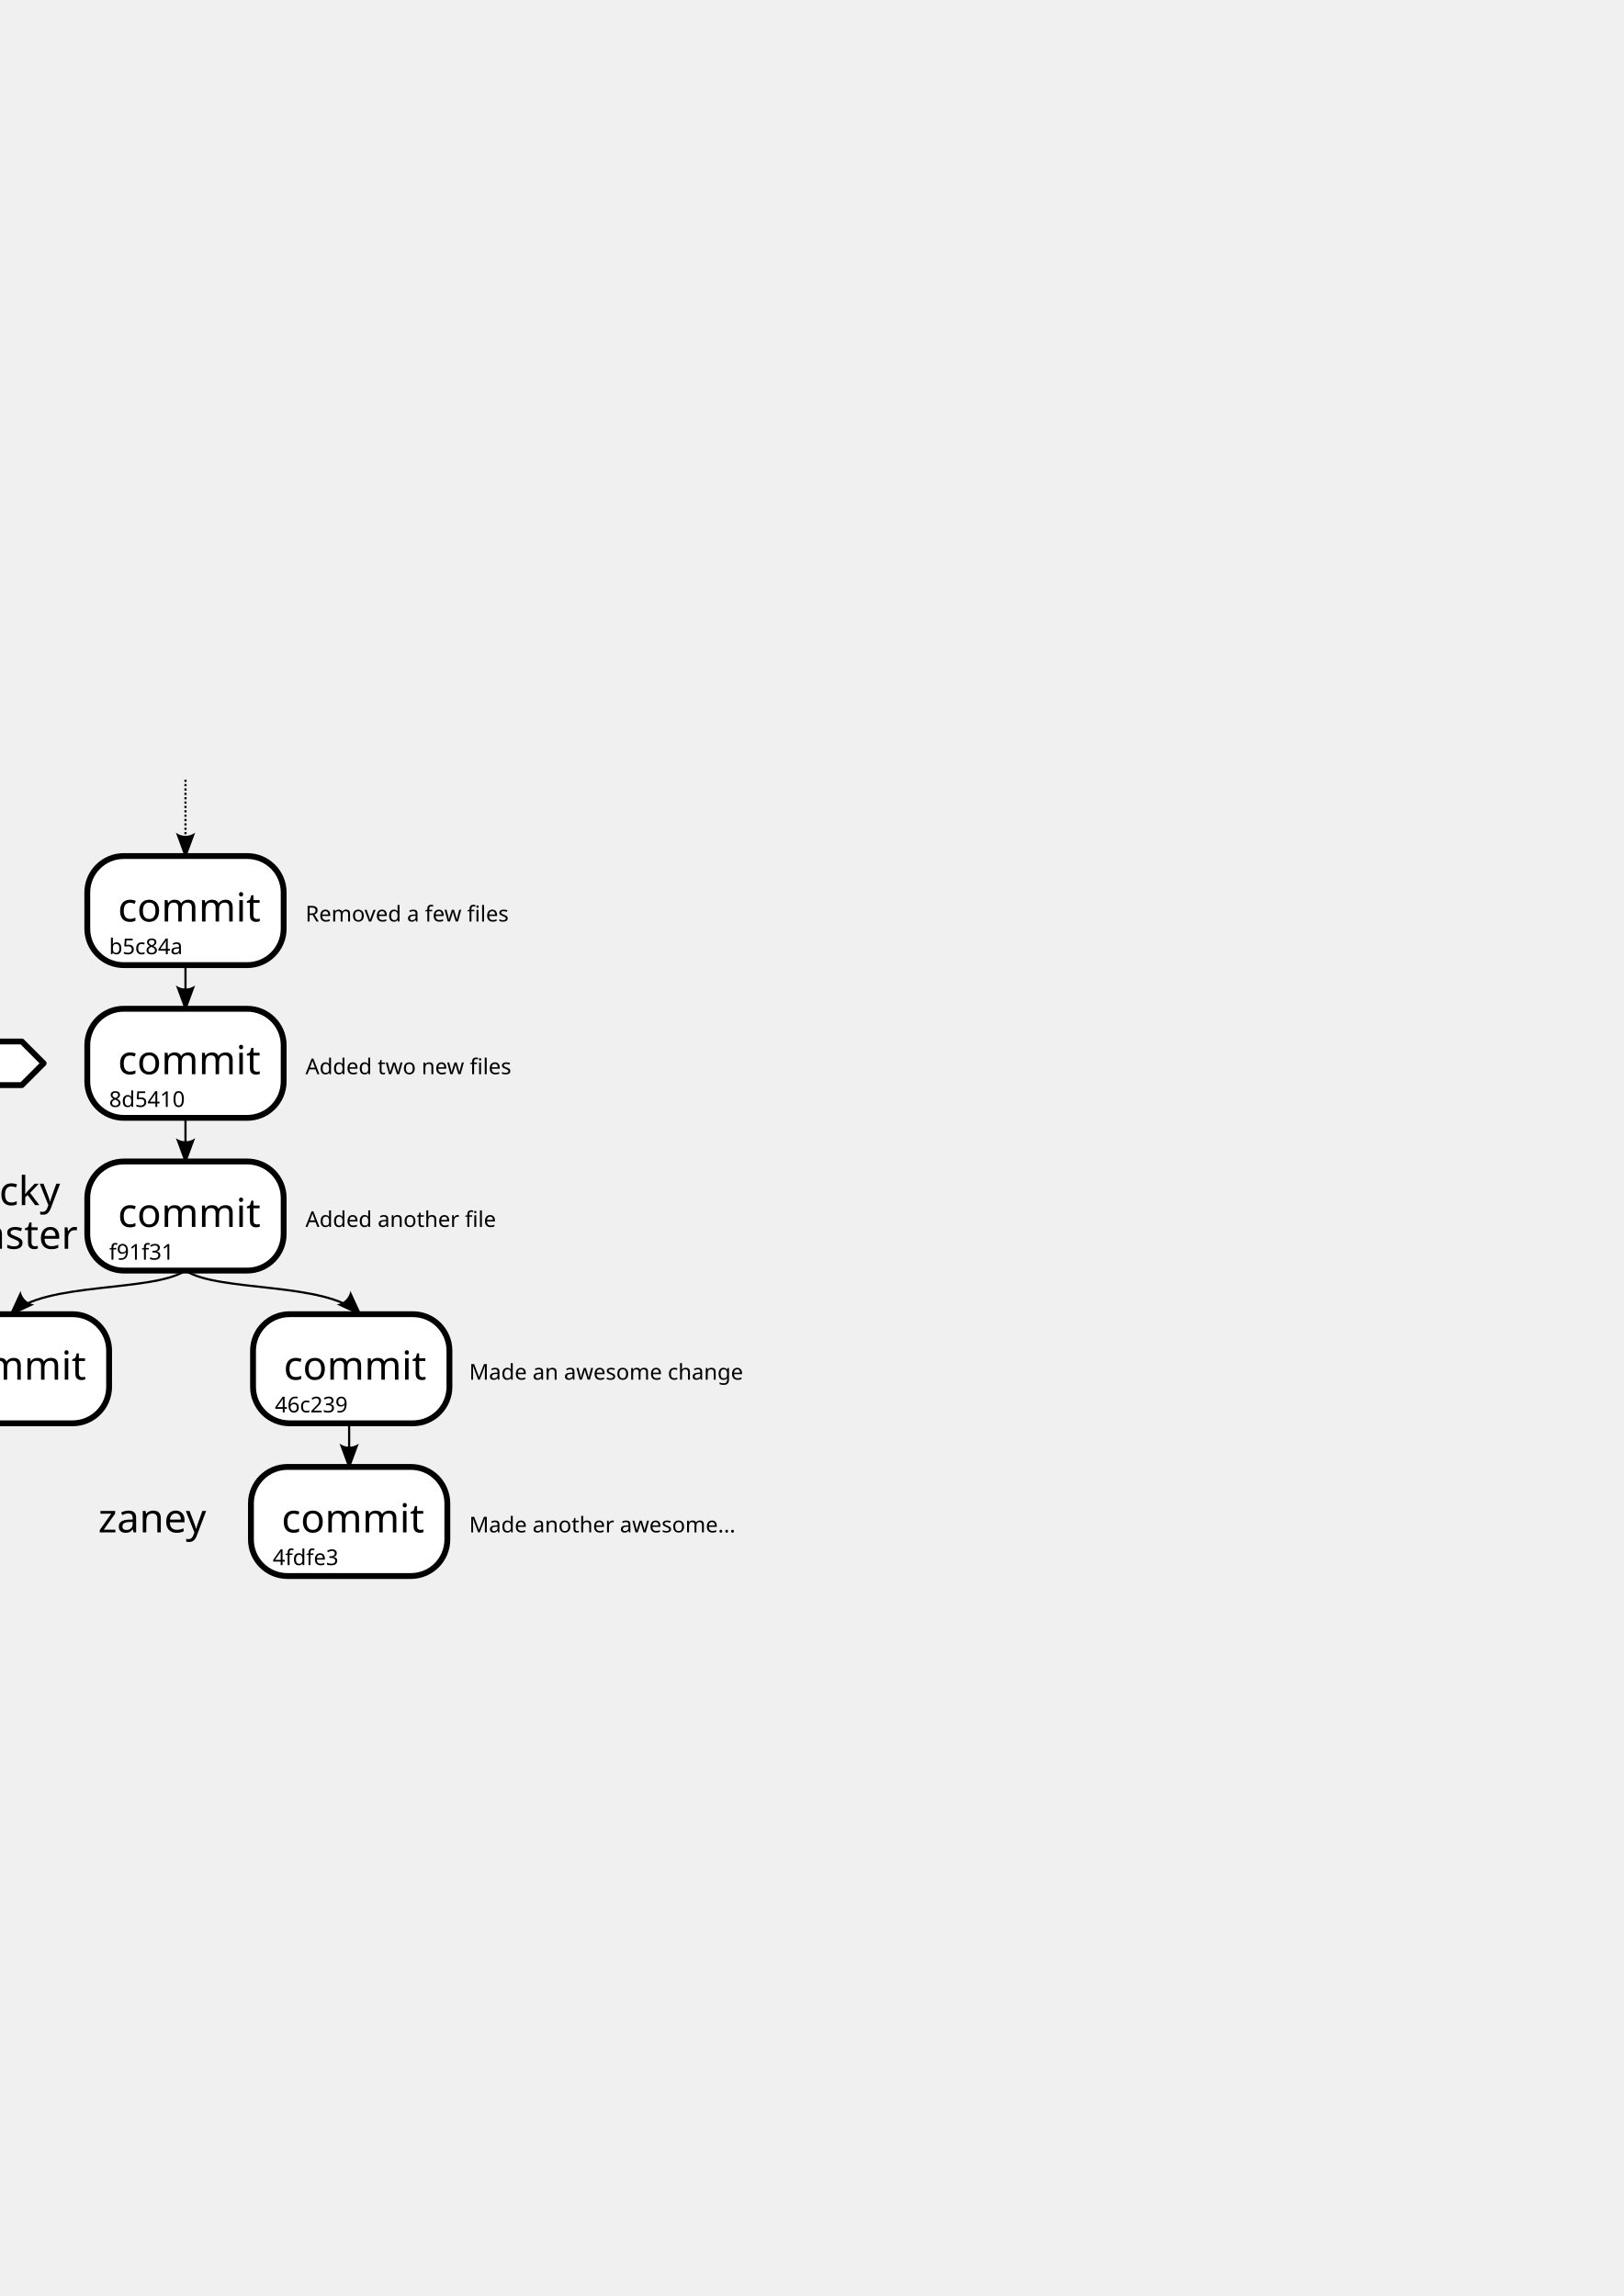
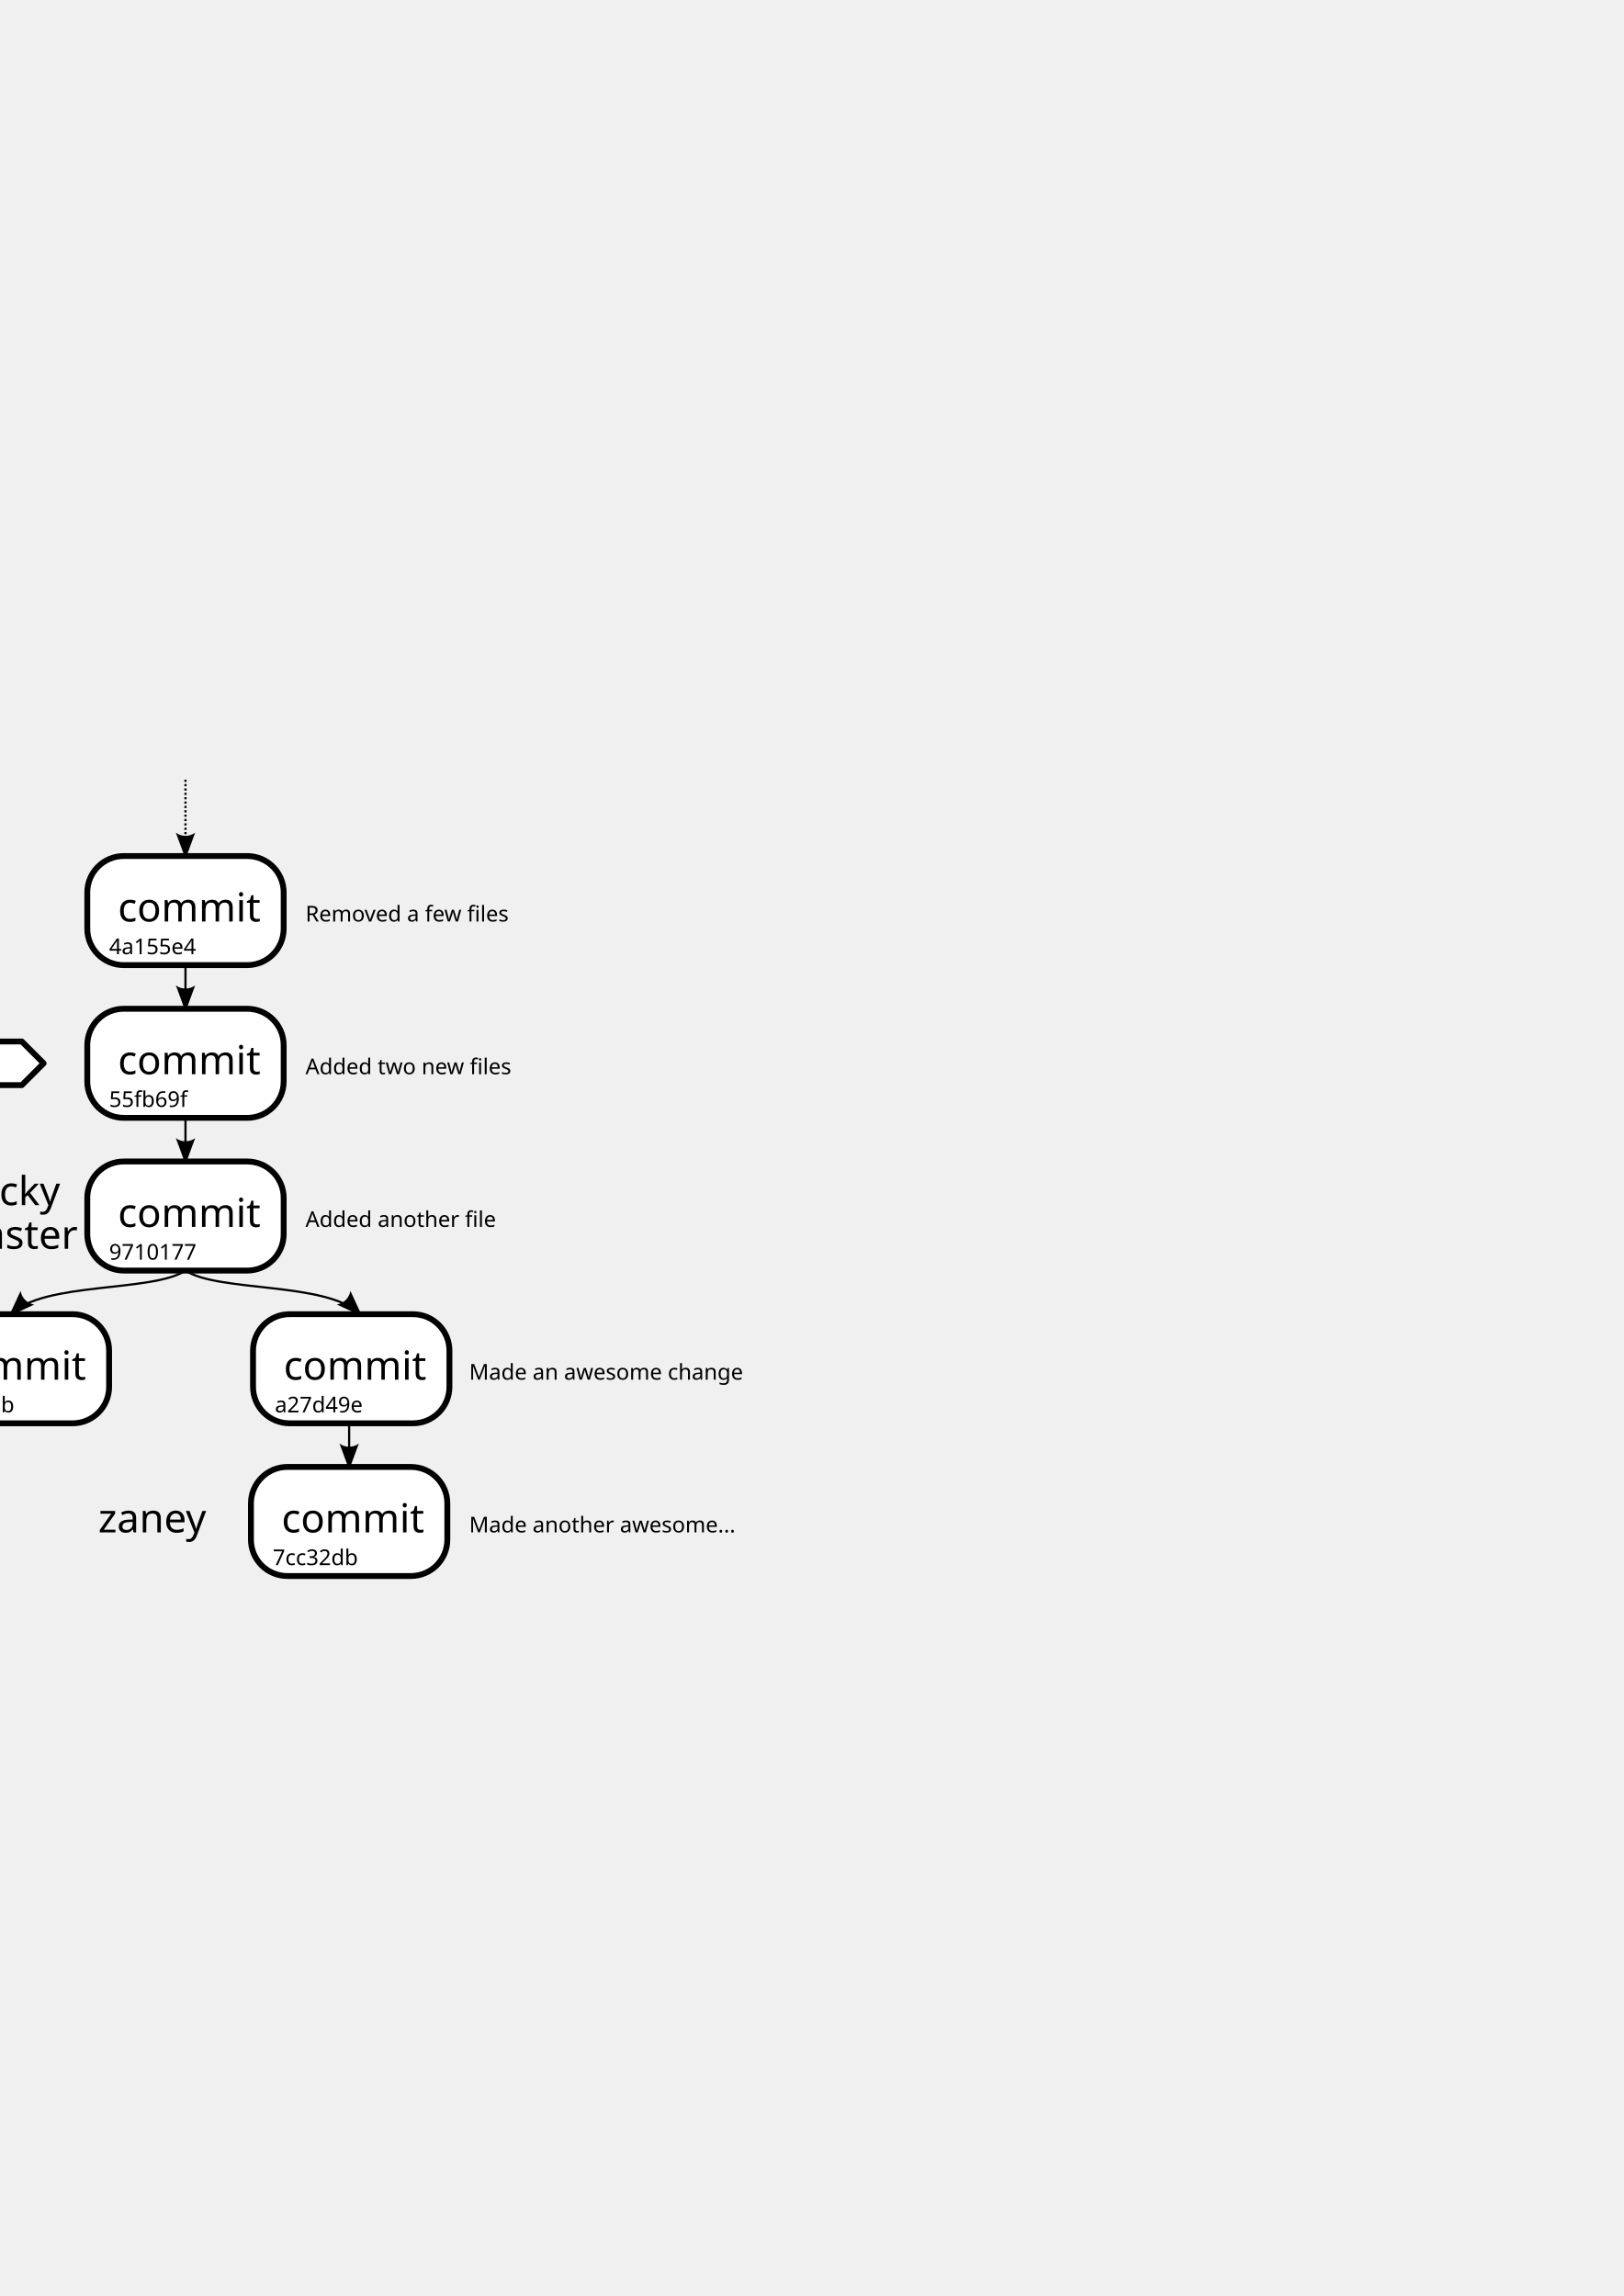
<svg xmlns="http://www.w3.org/2000/svg" width="744.094" height="1052.362" id="svg3093" version="1.1">
  <defs id="defs3095">
    <marker orient="auto" refY="0" refX="0" id="Arrow2Lend" style="overflow:visible">
      <path id="path5133" style="font-size:12px;fill-rule:evenodd;stroke-width:0.625;stroke-linejoin:round" d="M 8.719,4.034 -2.207,0.016 8.719,-4.002 c -1.745,2.372 -1.735,5.617 -6e-7,8.035 z" transform="matrix(-1.1,0,0,-1.1,-1.1,0)" />
    </marker>
    <marker orient="auto" refY="0" refX="0" id="marker3040" style="overflow:visible">
      <path id="path3042" style="font-size:12px;fill-rule:evenodd;stroke-width:0.625;stroke-linejoin:round" d="M 8.719,4.034 -2.207,0.016 8.719,-4.002 c -1.745,2.372 -1.735,5.617 -6e-7,8.035 z" transform="matrix(-1.1,0,0,-1.1,-1.1,0)" />
    </marker>
    <marker orient="auto" refY="0" refX="0" id="marker3044" style="overflow:visible">
      <path id="path3046" style="font-size:12px;fill-rule:evenodd;stroke-width:0.625;stroke-linejoin:round" d="M 8.719,4.034 -2.207,0.016 8.719,-4.002 c -1.745,2.372 -1.735,5.617 -6e-7,8.035 z" transform="matrix(-1.1,0,0,-1.1,-1.1,0)" />
    </marker>
    <marker orient="auto" refY="0" refX="0" id="marker3048" style="overflow:visible">
      <path id="path3050" style="font-size:12px;fill-rule:evenodd;stroke-width:0.625;stroke-linejoin:round" d="M 8.719,4.034 -2.207,0.016 8.719,-4.002 c -1.745,2.372 -1.735,5.617 -6e-7,8.035 z" transform="matrix(-1.1,0,0,-1.1,-1.1,0)" />
    </marker>
    <marker orient="auto" refY="0" refX="0" id="marker3052" style="overflow:visible">
      <path id="path3054" style="font-size:12px;fill-rule:evenodd;stroke-width:0.625;stroke-linejoin:round" d="M 8.719,4.034 -2.207,0.016 8.719,-4.002 c -1.745,2.372 -1.735,5.617 -6e-7,8.035 z" transform="matrix(-1.1,0,0,-1.1,-1.1,0)" />
    </marker>
    <marker orient="auto" refY="0" refX="0" id="Arrow1Lstart" style="overflow:visible">
      <path id="path5112" d="M 0,0 5,-5 -12.5,0 5,5 0,0 z" style="fill-rule:evenodd;stroke:#000000;stroke-width:1pt;marker-start:none" transform="matrix(0.8,0,0,0.8,10,0)" />
    </marker>
    <marker orient="auto" refY="0" refX="0" id="marker3058" style="overflow:visible">
      <path id="path3060" style="font-size:12px;fill-rule:evenodd;stroke-width:0.625;stroke-linejoin:round" d="M 8.719,4.034 -2.207,0.016 8.719,-4.002 c -1.745,2.372 -1.735,5.617 -6e-7,8.035 z" transform="matrix(-1.1,0,0,-1.1,-1.1,0)" />
    </marker>
    <marker orient="auto" refY="0" refX="0" id="Arrow2Lend-3" style="overflow:visible">
      <path id="path5133-3" style="font-size:12px;fill-rule:evenodd;stroke-width:0.625;stroke-linejoin:round" d="M 8.719,4.034 -2.207,0.016 8.719,-4.002 c -1.745,2.372 -1.735,5.617 -6e-7,8.035 z" transform="matrix(-1.1,0,0,-1.1,-1.1,0)" />
    </marker>
    <marker orient="auto" refY="0" refX="0" id="marker3530" style="overflow:visible">
      <path id="path3532" style="font-size:12px;fill-rule:evenodd;stroke-width:0.625;stroke-linejoin:round" d="M 8.719,4.034 -2.207,0.016 8.719,-4.002 c -1.745,2.372 -1.735,5.617 -6e-7,8.035 z" transform="matrix(-1.1,0,0,-1.1,-1.1,0)" />
    </marker>
    <marker orient="auto" refY="0" refX="0" id="Arrow2Lend-9" style="overflow:visible">
      <path id="path5133-8" style="font-size:12px;fill-rule:evenodd;stroke-width:0.625;stroke-linejoin:round" d="M 8.719,4.034 -2.207,0.016 8.719,-4.002 c -1.745,2.372 -1.735,5.617 -6e-7,8.035 z" transform="matrix(-1.1,0,0,-1.1,-1.1,0)" />
    </marker>
    <marker orient="auto" refY="0" refX="0" id="Arrow2Lend-5" style="overflow:visible">
      <path id="path5133-5" style="font-size:12px;fill-rule:evenodd;stroke-width:0.625;stroke-linejoin:round" d="M 8.719,4.034 -2.207,0.016 8.719,-4.002 c -1.745,2.372 -1.735,5.617 -6e-7,8.035 z" transform="matrix(-1.1,0,0,-1.1,-1.1,0)" />
    </marker>
    <marker orient="auto" refY="0" refX="0" id="marker3688" style="overflow:visible">
      <path id="path3690" style="font-size:12px;fill-rule:evenodd;stroke-width:0.625;stroke-linejoin:round" d="M 8.719,4.034 -2.207,0.016 8.719,-4.002 c -1.745,2.372 -1.735,5.617 -6e-7,8.035 z" transform="matrix(-1.1,0,0,-1.1,-1.1,0)" />
    </marker>
    <marker orient="auto" refY="0" refX="0" id="Arrow2Lend-4" style="overflow:visible">
      <path id="path5133-53" style="font-size:12px;fill-rule:evenodd;stroke-width:0.625;stroke-linejoin:round" d="M 8.719,4.034 -2.207,0.016 8.719,-4.002 c -1.745,2.372 -1.735,5.617 -6e-7,8.035 z" transform="matrix(-1.1,0,0,-1.1,-1.1,0)" />
    </marker>
    <marker orient="auto" refY="0" refX="0" id="Arrow2Lend-38" style="overflow:visible">
      <path id="path5133-6" style="font-size:12px;fill-rule:evenodd;stroke-width:0.625;stroke-linejoin:round" d="M 8.719,4.034 -2.207,0.016 8.719,-4.002 c -1.745,2.372 -1.735,5.617 -6e-7,8.035 z" transform="matrix(-1.1,0,0,-1.1,-1.1,0)" />
    </marker>
    <marker orient="auto" refY="0" refX="0" id="Arrow2Lend-0" style="overflow:visible">
      <path id="path5133-7" style="font-size:12px;fill-rule:evenodd;stroke-width:0.625;stroke-linejoin:round" d="M 8.719,4.034 -2.207,0.016 8.719,-4.002 c -1.745,2.372 -1.735,5.617 -6e-7,8.035 z" transform="matrix(-1.1,0,0,-1.1,-1.1,0)" />
    </marker>
    <marker orient="auto" refY="0" refX="0" id="Arrow2Lend-6" style="overflow:visible">
      <path id="path5133-4" style="font-size:12px;fill-rule:evenodd;stroke-width:0.625;stroke-linejoin:round" d="M 8.719,4.034 -2.207,0.016 8.719,-4.002 c -1.745,2.372 -1.735,5.617 -6e-7,8.035 z" transform="matrix(-1.1,0,0,-1.1,-1.1,0)" />
    </marker>
    <marker orient="auto" refY="0" refX="0" id="Arrow2Lend-08" style="overflow:visible">
      <path id="path5133-1" style="font-size:12px;fill-rule:evenodd;stroke-width:0.625;stroke-linejoin:round" d="M 8.719,4.034 -2.207,0.016 8.719,-4.002 c -1.745,2.372 -1.735,5.617 -6e-7,8.035 z" transform="matrix(-1.1,0,0,-1.1,-1.1,0)" />
    </marker>
    <marker orient="auto" refY="0" refX="0" id="Arrow2Lend-33" style="overflow:visible">
      <path id="path5133-44" style="font-size:12px;fill-rule:evenodd;stroke-width:0.625;stroke-linejoin:round" d="M 8.719,4.034 -2.207,0.016 8.719,-4.002 c -1.745,2.372 -1.735,5.617 -6e-7,8.035 z" transform="matrix(-1.1,0,0,-1.1,-1.1,0)" />
    </marker>
    <marker orient="auto" refY="0" refX="0" id="Arrow2Lend-59" style="overflow:visible">
      <path id="path5133-87" style="font-size:12px;fill-rule:evenodd;stroke-width:0.625;stroke-linejoin:round" d="M 8.719,4.034 -2.207,0.016 8.719,-4.002 c -1.745,2.372 -1.735,5.617 -6e-7,8.035 z" transform="matrix(-1.1,0,0,-1.1,-1.1,0)" />
    </marker>
    <marker orient="auto" refY="0" refX="0" id="Arrow2Lend-53" style="overflow:visible">
      <path id="path5133-73" style="font-size:12px;fill-rule:evenodd;stroke-width:0.625;stroke-linejoin:round" d="M 8.719,4.034 -2.207,0.016 8.719,-4.002 c -1.745,2.372 -1.735,5.617 -6e-7,8.035 z" transform="matrix(-1.1,0,0,-1.1,-1.1,0)" />
    </marker>
    <marker orient="auto" refY="0" refX="0" id="Arrow2Lend-04" style="overflow:visible">
      <path id="path5133-870" style="font-size:12px;fill-rule:evenodd;stroke-width:0.625;stroke-linejoin:round" d="M 8.719,4.034 -2.207,0.016 8.719,-4.002 c -1.745,2.372 -1.735,5.617 -6e-7,8.035 z" transform="matrix(-1.1,0,0,-1.1,-1.1,0)" />
    </marker>
    <marker orient="auto" refY="0" refX="0" id="Arrow2Lend-1" style="overflow:visible">
      <path id="path5133-2" style="font-size:12px;fill-rule:evenodd;stroke-width:0.625;stroke-linejoin:round" d="M 8.719,4.034 -2.207,0.016 8.719,-4.002 c -1.745,2.372 -1.735,5.617 -6e-7,8.035 z" transform="matrix(-1.1,0,0,-1.1,-1.1,0)" />
    </marker>
    <marker orient="auto" refY="0" refX="0" id="Arrow2Lend-90" style="overflow:visible">
      <path id="path5133-89" style="font-size:12px;fill-rule:evenodd;stroke-width:0.625;stroke-linejoin:round" d="M 8.719,4.034 -2.207,0.016 8.719,-4.002 c -1.745,2.372 -1.735,5.617 -6e-7,8.035 z" transform="matrix(-1.1,0,0,-1.1,-1.1,0)" />
    </marker>
  </defs>
  <g id="layer1">
    <text xml:space="preserve" style="font-size:40px;font-style:normal;font-weight:normal;line-height:125%;letter-spacing:0px;word-spacing:0px;fill:#000000;fill-opacity:1;stroke:none;font-family:Bitstream Vera Sans" x="40.911" y="227.068" id="text3332">
      <tspan id="tspan3334" x="40.911" y="227.068" />
    </text>
    <path style="fill:none;stroke:#000000;stroke-width:1;stroke-linecap:butt;stroke-linejoin:miter;stroke-miterlimit:4;stroke-opacity:1;stroke-dasharray:1, 1;stroke-dashoffset:0;marker-end:url(#Arrow2Lend)" d="m 85,357.362 0,35" id="path4917-3-0" />
    <text xml:space="preserve" style="font-size:18.3px;font-style:normal;font-variant:normal;font-weight:normal;font-stretch:normal;text-align:start;line-height:125%;letter-spacing:0px;word-spacing:0px;writing-mode:lr-tb;text-anchor:start;fill:#000000;fill-opacity:1;stroke:none;font-family:Trebuchet MS;-inkscape-font-specification:Trebuchet MS" x="-25" y="572.362" id="text3999-7-9-4-7">
      <tspan id="tspan4001-2-3-8-8" x="-25" y="572.362">master</tspan>
    </text>
    <rect style="fill:#ffffff;fill-opacity:1;stroke:#000000;stroke-width:2.683;stroke-miterlimit:4;stroke-opacity:1;stroke-dasharray:none;stroke-dashoffset:0" id="rect4771-2-8-0" width="90" height="50" x="40" y="392.362" ry="16.718" />
    <text xml:space="preserve" style="font-size:18.3px;font-style:normal;font-variant:normal;font-weight:normal;font-stretch:normal;text-align:start;line-height:125%;letter-spacing:0px;word-spacing:0px;writing-mode:lr-tb;text-anchor:start;fill:#000000;fill-opacity:1;stroke:none;font-family:Trebuchet MS;-inkscape-font-specification:Trebuchet MS" x="54.042" y="422.362" id="text3999-7-9-2">
      <tspan id="tspan4001-2-3-2" x="54.042" y="422.362">commit</tspan>
    </text>
    <text xml:space="preserve" style="font-size:10px;font-style:normal;font-variant:normal;font-weight:normal;font-stretch:normal;text-align:start;line-height:125%;letter-spacing:0px;word-spacing:0px;writing-mode:lr-tb;text-anchor:start;fill:#000000;fill-opacity:1;stroke:none;font-family:Trebuchet MS;-inkscape-font-specification:Trebuchet MS" x="50" y="437.362" id="text3999-8-8-6-9">
-       <tspan id="tspan4001-3-8-8-7" x="50" y="437.362">b5c84a</tspan>
+       <tspan id="tspan4001-3-8-8-7" x="50" y="437.362">4a155e4</tspan>
    </text>
    <text xml:space="preserve" style="font-size:10px;font-style:normal;font-variant:normal;font-weight:normal;font-stretch:normal;text-align:start;line-height:125%;letter-spacing:0px;word-spacing:0px;writing-mode:lr-tb;text-anchor:start;fill:#000000;fill-opacity:1;stroke:none;font-family:Trebuchet MS;-inkscape-font-specification:Trebuchet MS" x="140" y="422.362" id="text3999-8-3-74-5-5">
      <tspan id="tspan4001-3-0-7-3-64" x="140" y="422.362">Removed a few files</tspan>
    </text>
    <rect style="fill:#ffffff;fill-opacity:1;stroke:#000000;stroke-width:2.683;stroke-miterlimit:4;stroke-opacity:1;stroke-dasharray:none;stroke-dashoffset:0" id="rect4771-2-8-7-6" width="90" height="50" x="40" y="462.362" ry="16.718" />
    <text xml:space="preserve" style="font-size:18.3px;font-style:normal;font-variant:normal;font-weight:normal;font-stretch:normal;text-align:start;line-height:125%;letter-spacing:0px;word-spacing:0px;writing-mode:lr-tb;text-anchor:start;fill:#000000;fill-opacity:1;stroke:none;font-family:Trebuchet MS;-inkscape-font-specification:Trebuchet MS" x="54.042" y="492.362" id="text3999-7-9-4-3">
      <tspan id="tspan4001-2-3-8-7" x="54.042" y="492.362">commit</tspan>
    </text>
    <text xml:space="preserve" style="font-size:10px;font-style:normal;font-variant:normal;font-weight:normal;font-stretch:normal;text-align:start;line-height:125%;letter-spacing:0px;word-spacing:0px;writing-mode:lr-tb;text-anchor:start;fill:#000000;fill-opacity:1;stroke:none;font-family:Trebuchet MS;-inkscape-font-specification:Trebuchet MS" x="50" y="507.362" id="text3999-8-8-6-5-9">
-       <tspan id="tspan4001-3-8-8-8-7" x="50" y="507.362">8d5410</tspan>
+       <tspan id="tspan4001-3-8-8-8-7" x="50" y="507.362">55fb69f</tspan>
    </text>
    <text xml:space="preserve" style="font-size:10px;font-style:normal;font-variant:normal;font-weight:normal;font-stretch:normal;text-align:start;line-height:125%;letter-spacing:0px;word-spacing:0px;writing-mode:lr-tb;text-anchor:start;fill:#000000;fill-opacity:1;stroke:none;font-family:Trebuchet MS;-inkscape-font-specification:Trebuchet MS" x="140" y="492.362" id="text3999-8-3-74-5-2-4">
      <tspan id="tspan4001-3-0-7-3-6-9" x="140" y="492.362">Added two new files</tspan>
    </text>
    <path style="fill:none;stroke:#000000;stroke-width:1px;stroke-linecap:butt;stroke-linejoin:miter;stroke-opacity:1;marker-end:url(#Arrow2Lend)" d="m 85,442.362 0,20" id="path4917-3-0-1" />
    <text xml:space="preserve" style="font-size:18.3px;font-style:normal;font-variant:normal;font-weight:normal;font-stretch:normal;text-align:start;line-height:125%;letter-spacing:0px;word-spacing:0px;writing-mode:lr-tb;text-anchor:start;fill:#000000;fill-opacity:1;stroke:none;font-family:Trebuchet MS;-inkscape-font-specification:Trebuchet MS" x="-25" y="552.362" id="text3999-7-9-4-7-8">
      <tspan id="tspan4001-2-3-8-8-5" x="-25" y="552.362">wacky</tspan>
    </text>
    <rect style="fill:#ffffff;fill-opacity:1;stroke:#000000;stroke-width:2.683;stroke-miterlimit:4;stroke-opacity:1;stroke-dasharray:none;stroke-dashoffset:0" id="rect4771-2-8-7-6-5" width="90" height="50" x="40" y="532.362" ry="16.718" />
    <text xml:space="preserve" style="font-size:18.3px;font-style:normal;font-variant:normal;font-weight:normal;font-stretch:normal;text-align:start;line-height:125%;letter-spacing:0px;word-spacing:0px;writing-mode:lr-tb;text-anchor:start;fill:#000000;fill-opacity:1;stroke:none;font-family:Trebuchet MS;-inkscape-font-specification:Trebuchet MS" x="54.042" y="562.362" id="text3999-7-9-4-3-5">
      <tspan id="tspan4001-2-3-8-7-1" x="54.042" y="562.362">commit</tspan>
    </text>
    <text xml:space="preserve" style="font-size:10px;font-style:normal;font-variant:normal;font-weight:normal;font-stretch:normal;text-align:start;line-height:125%;letter-spacing:0px;word-spacing:0px;writing-mode:lr-tb;text-anchor:start;fill:#000000;fill-opacity:1;stroke:none;font-family:Trebuchet MS;-inkscape-font-specification:Trebuchet MS" x="50" y="577.362" id="text3999-8-8-6-5-9-8">
-       <tspan id="tspan4001-3-8-8-8-7-1" x="50" y="577.362">f91f31</tspan>
+       <tspan id="tspan4001-3-8-8-8-7-1" x="50" y="577.362">9710177</tspan>
    </text>
    <text xml:space="preserve" style="font-size:10px;font-style:normal;font-variant:normal;font-weight:normal;font-stretch:normal;text-align:start;line-height:125%;letter-spacing:0px;word-spacing:0px;writing-mode:lr-tb;text-anchor:start;fill:#000000;fill-opacity:1;stroke:none;font-family:Trebuchet MS;-inkscape-font-specification:Trebuchet MS" x="140" y="562.362" id="text3999-8-3-74-5-2-4-7">
      <tspan id="tspan4001-3-0-7-3-6-9-6" x="140" y="562.362">Added another file</tspan>
    </text>
    <path style="fill:none;stroke:#000000;stroke-width:1px;stroke-linecap:butt;stroke-linejoin:miter;stroke-opacity:1;marker-end:url(#Arrow2Lend)" d="m 85,512.362 0,20" id="path4917-3-0-1-8" />
    <path style="fill:#ffffff;fill-opacity:1;stroke:#000000;stroke-width:2.683;stroke-linecap:butt;stroke-linejoin:round;stroke-miterlimit:4;stroke-opacity:1;stroke-dasharray:none;stroke-dashoffset:0" d="m -45,477.362 55,0 10,10 -10,10 -55,0 z" id="rect3080-3-9" />
    <text xml:space="preserve" style="font-size:18.3px;font-style:normal;font-variant:normal;font-weight:normal;font-stretch:normal;text-align:start;line-height:125%;letter-spacing:0px;word-spacing:0px;writing-mode:lr-tb;text-anchor:start;fill:#000000;fill-opacity:1;stroke:none;font-family:Trebuchet MS;-inkscape-font-specification:Trebuchet MS" x="-35" y="492.362" id="text3999-7-9-4-7-5-0-4">
      <tspan id="tspan4001-2-3-8-8-4-5-9" x="-35" y="492.362" style="font-size:14px">v2.0</tspan>
    </text>
    <text xml:space="preserve" style="font-size:18.3px;font-style:normal;font-variant:normal;font-weight:normal;font-stretch:normal;text-align:start;line-height:125%;letter-spacing:0px;word-spacing:0px;writing-mode:lr-tb;text-anchor:start;fill:#000000;fill-opacity:1;stroke:none;font-family:Trebuchet MS;-inkscape-font-specification:Trebuchet MS" x="-140" y="632.362" id="text3999-7-9-4-7-86">
      <tspan id="tspan4001-2-3-8-8-2" x="-140" y="632.362">wonderful</tspan>
    </text>
    <rect style="fill:#ffffff;fill-opacity:1;stroke:#000000;stroke-width:2.683;stroke-miterlimit:4;stroke-opacity:1;stroke-dasharray:none;stroke-dashoffset:0" id="rect4771-2-8-7-6-5-9" width="90" height="50" x="-40" y="602.362" ry="16.718" />
    <text xml:space="preserve" style="font-size:18.3px;font-style:normal;font-variant:normal;font-weight:normal;font-stretch:normal;text-align:start;line-height:125%;letter-spacing:0px;word-spacing:0px;writing-mode:lr-tb;text-anchor:start;fill:#000000;fill-opacity:1;stroke:none;font-family:Trebuchet MS;-inkscape-font-specification:Trebuchet MS" x="-25.958" y="632.362" id="text3999-7-9-4-3-5-3">
      <tspan id="tspan4001-2-3-8-7-1-9" x="-25.958" y="632.362">commit</tspan>
    </text>
    <text xml:space="preserve" style="font-size:10px;font-style:normal;font-variant:normal;font-weight:normal;font-stretch:normal;text-align:start;line-height:125%;letter-spacing:0px;word-spacing:0px;writing-mode:lr-tb;text-anchor:start;fill:#000000;fill-opacity:1;stroke:none;font-family:Trebuchet MS;-inkscape-font-specification:Trebuchet MS" x="-30" y="647.362" id="text3999-8-8-6-5-9-8-2">
-       <tspan id="tspan4001-3-8-8-8-7-1-8" x="-30" y="647.362">f0cbf3</tspan>
+       <tspan id="tspan4001-3-8-8-8-7-1-8" x="-30" y="647.362">cfbecab</tspan>
    </text>
    <text xml:space="preserve" style="font-size:10px;font-style:normal;font-variant:normal;font-weight:normal;font-stretch:normal;text-align:start;line-height:125%;letter-spacing:0px;word-spacing:0px;writing-mode:lr-tb;text-anchor:start;fill:#000000;fill-opacity:1;stroke:none;font-family:Trebuchet MS;-inkscape-font-specification:Trebuchet MS" x="-148.832" y="652.362" id="text3999-8-3-74-5-2-4-7-3">
      <tspan id="tspan4001-3-0-7-3-6-9-6-0" x="-148.832" y="652.362">Fantastic new feature</tspan>
    </text>
    <path style="fill:none;stroke:#000000;stroke-width:1px;stroke-linecap:butt;stroke-linejoin:miter;stroke-opacity:1;marker-end:url(#Arrow2Lend)" d="m 85,582.362 c -15,10 -65,5 -80,20" id="path4917-3-0-1-8-1" />
    <rect style="fill:#ffffff;fill-opacity:1;stroke:#000000;stroke-width:2.683;stroke-miterlimit:4;stroke-opacity:1;stroke-dasharray:none;stroke-dashoffset:0" id="rect4771-2-8-7-6-5-9-2" width="90" height="50" x="115.958" y="602.362" ry="16.718" />
    <text xml:space="preserve" style="font-size:18.3px;font-style:normal;font-variant:normal;font-weight:normal;font-stretch:normal;text-align:start;line-height:125%;letter-spacing:0px;word-spacing:0px;writing-mode:lr-tb;text-anchor:start;fill:#000000;fill-opacity:1;stroke:none;font-family:Trebuchet MS;-inkscape-font-specification:Trebuchet MS" x="130" y="632.362" id="text3999-7-9-4-3-5-3-6">
      <tspan id="tspan4001-2-3-8-7-1-9-9" x="130" y="632.362">commit</tspan>
    </text>
    <text xml:space="preserve" style="font-size:10px;font-style:normal;font-variant:normal;font-weight:normal;font-stretch:normal;text-align:start;line-height:125%;letter-spacing:0px;word-spacing:0px;writing-mode:lr-tb;text-anchor:start;fill:#000000;fill-opacity:1;stroke:none;font-family:Trebuchet MS;-inkscape-font-specification:Trebuchet MS" x="125.958" y="647.362" id="text3999-8-8-6-5-9-8-2-1">
-       <tspan id="tspan4001-3-8-8-8-7-1-8-0" x="125.958" y="647.362">46c239</tspan>
+       <tspan id="tspan4001-3-8-8-8-7-1-8-0" x="125.958" y="647.362">a27d49e</tspan>
    </text>
    <path style="fill:none;stroke:#000000;stroke-width:1px;stroke-linecap:butt;stroke-linejoin:miter;stroke-opacity:1;marker-end:url(#Arrow2Lend)" d="m 85,582.362 c 15,10 65,5 80,20" id="path4917-3-0-1-8-1-4" />
    <text xml:space="preserve" style="font-size:18.3px;font-style:normal;font-variant:normal;font-weight:normal;font-stretch:normal;text-align:start;line-height:125%;letter-spacing:0px;word-spacing:0px;writing-mode:lr-tb;text-anchor:start;fill:#000000;fill-opacity:1;stroke:none;font-family:Trebuchet MS;-inkscape-font-specification:Trebuchet MS" x="45" y="702.362" id="text3999-7-9-4-7-3">
      <tspan id="tspan4001-2-3-8-8-1" x="45" y="702.362">zaney</tspan>
    </text>
    <rect style="fill:#ffffff;fill-opacity:1;stroke:#000000;stroke-width:2.683;stroke-miterlimit:4;stroke-opacity:1;stroke-dasharray:none;stroke-dashoffset:0" id="rect4771-2-8-7-6-5-96" width="90" height="50" x="115" y="672.362" ry="16.718" />
    <text xml:space="preserve" style="font-size:18.3px;font-style:normal;font-variant:normal;font-weight:normal;font-stretch:normal;text-align:start;line-height:125%;letter-spacing:0px;word-spacing:0px;writing-mode:lr-tb;text-anchor:start;fill:#000000;fill-opacity:1;stroke:none;font-family:Trebuchet MS;-inkscape-font-specification:Trebuchet MS" x="129.042" y="702.362" id="text3999-7-9-4-3-5-7">
      <tspan id="tspan4001-2-3-8-7-1-7" x="129.042" y="702.362">commit</tspan>
    </text>
    <text xml:space="preserve" style="font-size:10px;font-style:normal;font-variant:normal;font-weight:normal;font-stretch:normal;text-align:start;line-height:125%;letter-spacing:0px;word-spacing:0px;writing-mode:lr-tb;text-anchor:start;fill:#000000;fill-opacity:1;stroke:none;font-family:Trebuchet MS;-inkscape-font-specification:Trebuchet MS" x="125" y="717.362" id="text3999-8-8-6-5-9-8-3">
-       <tspan id="tspan4001-3-8-8-8-7-1-7" x="125" y="717.362">4fdfe3</tspan>
+       <tspan id="tspan4001-3-8-8-8-7-1-7" x="125" y="717.362">7cc32db</tspan>
    </text>
    <text xml:space="preserve" style="font-size:10px;font-style:normal;font-variant:normal;font-weight:normal;font-stretch:normal;text-align:start;line-height:125%;letter-spacing:0px;word-spacing:0px;writing-mode:lr-tb;text-anchor:start;fill:#000000;fill-opacity:1;stroke:none;font-family:Trebuchet MS;-inkscape-font-specification:Trebuchet MS" x="215" y="632.362" id="text3999-8-3-74-5-2-4-7-1">
      <tspan id="tspan4001-3-0-7-3-6-9-6-2" x="215" y="632.362">Made an awesome change</tspan>
    </text>
    <path style="fill:none;stroke:#000000;stroke-width:1px;stroke-linecap:butt;stroke-linejoin:miter;stroke-opacity:1;marker-end:url(#Arrow2Lend)" d="m 160,652.362 0,20" id="path4917-3-0-1-8-2" />
    <text xml:space="preserve" style="font-size:10px;font-style:normal;font-variant:normal;font-weight:normal;font-stretch:normal;text-align:start;line-height:125%;letter-spacing:0px;word-spacing:0px;writing-mode:lr-tb;text-anchor:start;fill:#000000;fill-opacity:1;stroke:none;font-family:Trebuchet MS;-inkscape-font-specification:Trebuchet MS" x="215" y="702.362" id="text3999-8-3-74-5-2-4-7-1-5">
      <tspan id="tspan4001-3-0-7-3-6-9-6-2-5" x="215" y="702.362">Made another awesome...</tspan>
    </text>
  </g>
</svg>
